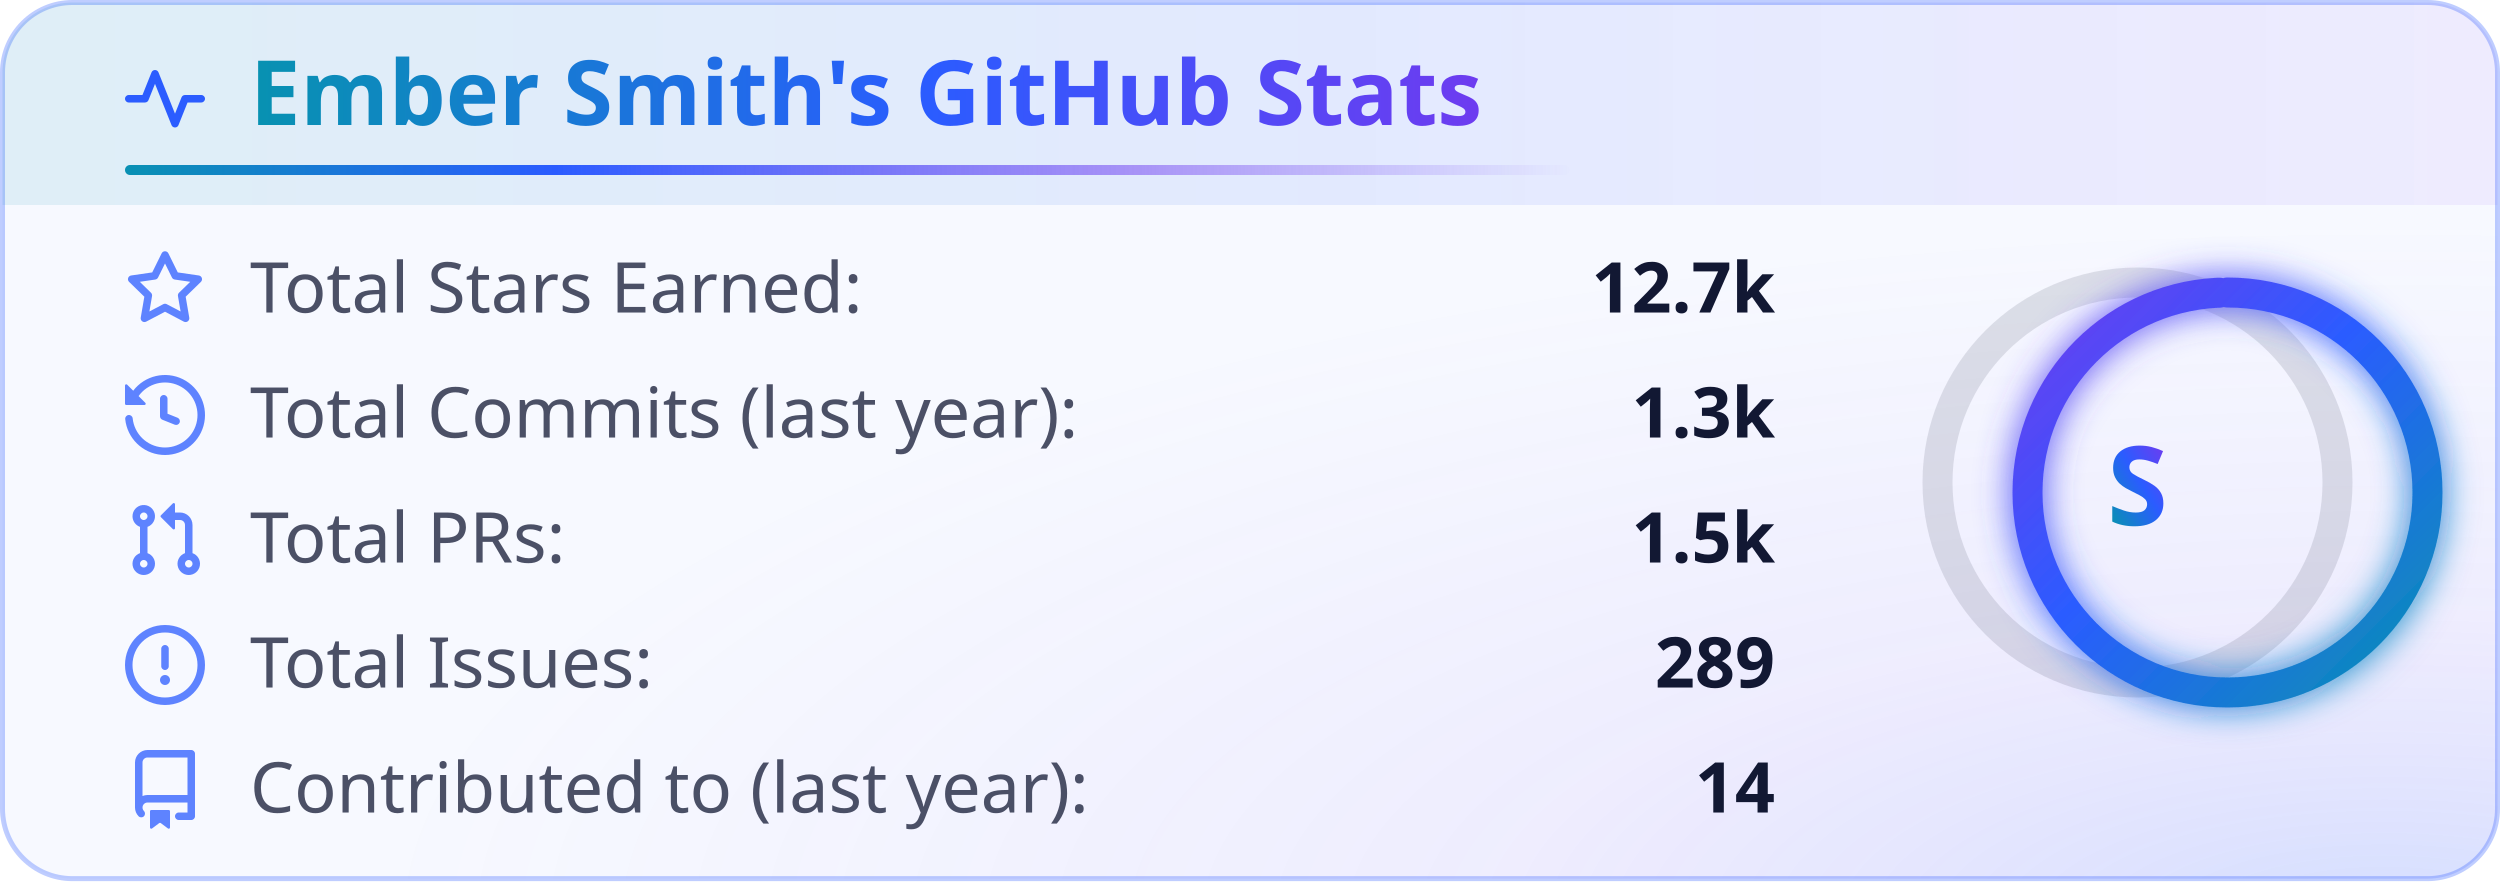
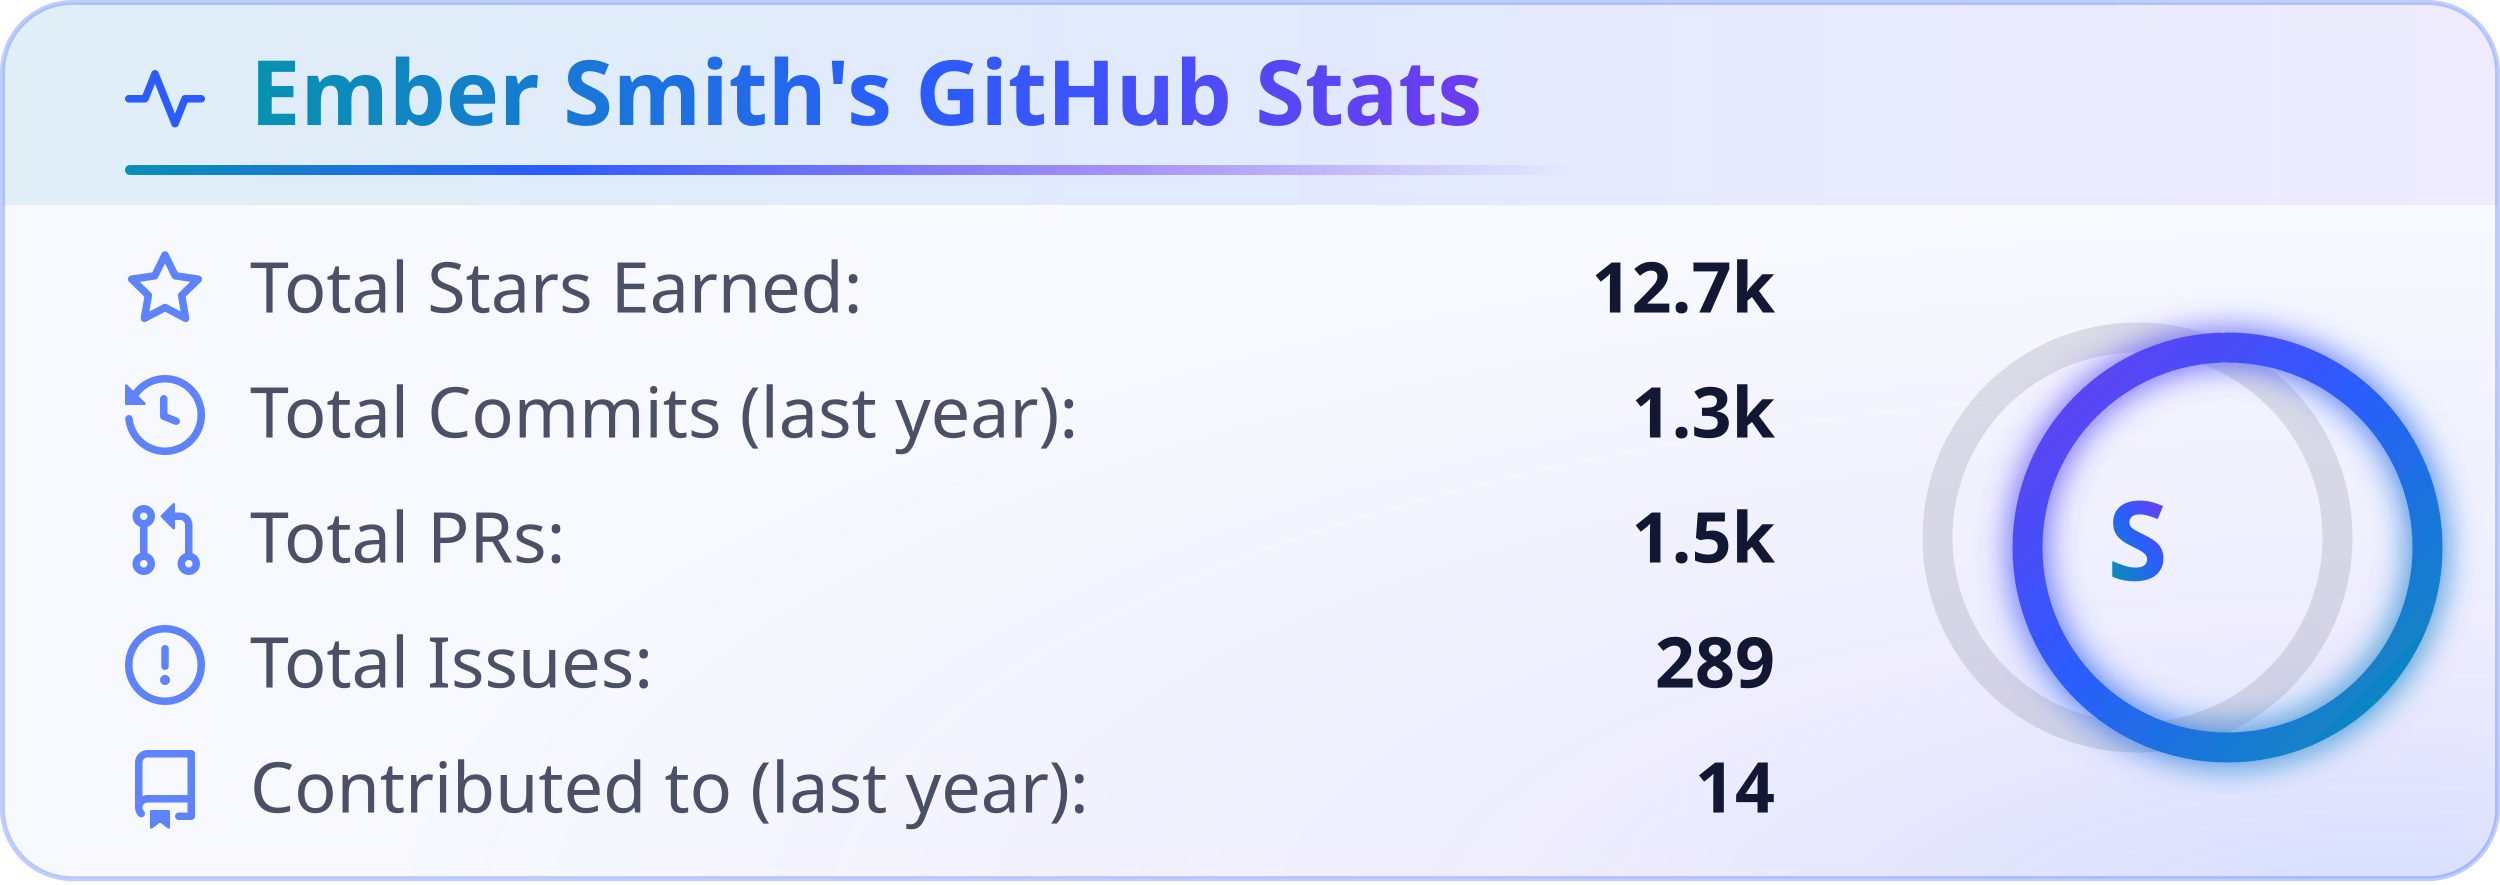
<svg xmlns="http://www.w3.org/2000/svg" width="500" height="177" viewBox="0 0 500 177" fill="none" role="img" aria-labelledby="title-id desc-id">
  <style>
    .header {
      font: 600 18px 'Segoe UI', Ubuntu, "Helvetica Neue", Sans-Serif;
      fill: url(#heat);
      animation: fadeInAnimation 0.8s ease-in-out backwards;
    }
    /* The icon reads against the title rather than with it, so it keeps its own color. */
    .title-icon {
      fill: #2b5cff;
      animation: fadeInAnimation 0.8s ease-in-out backwards;
    }
    .title-accent {
      transform-box: fill-box;
      transform-origin: left center;
      animation: trailAnimation 0.9s cubic-bezier(0.2, 0.7, 0.2, 1) 0.2s backwards;
    }
    @supports(-moz-appearance: auto) {
      /* Selector detects Firefox */
      .header {
        font-size: 15.5px;
      }
    }
    .stat {
      font: 400 14px 'Segoe UI', Ubuntu, "Helvetica Neue", Sans-Serif;
      fill: #121833;
      font-variant-numeric: tabular-nums;
    }
    @supports(-moz-appearance: auto) {
      /* Selector detects Firefox */
      .stat {
        font-size: 12px;
      }
    }
    .stagger {
      animation: fadeInAnimation 0.3s ease-in-out backwards;
    }
    .rank-text {
      font: 700 22px 'Segoe UI', Ubuntu, "Helvetica Neue", Sans-Serif;
      fill: url(#heat-ring);
      transform: translate(-5px, 5px);
      animation: scaleInAnimation 0.3s ease-in-out backwards;
    }
    .rank-percentile-header {
      font-size: 14px;
    }
    .rank-percentile-text {
      font-size: 16px;
    }
    /* Labels recede so that the values read first. */
    .not_bold {
      font-weight: 400;
      opacity: 0.75;
    }
    .bold {
      font-weight: 600;
    }
    .icon {
      fill: #2b5cff;
      opacity: 0.75;
      display: block;
    }
    .rank-circle-rim {
      stroke: #121833;
      fill: none;
      stroke-width: 6;
      opacity: 0.12;
    }
    .rank-circle {
      stroke: url(#heat-ring);
      stroke-dasharray: 251.327;
      fill: none;
      stroke-width: 6;
      stroke-linecap: round;
      opacity: 1;
      transform-origin: -10px 8px;
      transform: rotate(-90deg);
      stroke-dashoffset: 1.612;
      animation: rankAnimation 0.8s backwards ease-in-out;
    }
    @keyframes rankAnimation {
      from {
        stroke-dashoffset: 251.327;
      }
      to {
        stroke-dashoffset: 1.612;
      }
    }
    /* A spark burns out at the top of its rise, so its resting frame is unlit. */
    .spark {
      fill: #0891b2;
      opacity: 0;
      animation: sparkAnimation 3.4s ease-out 3 backwards;
    }
    @keyframes sparkAnimation {
      0% {
        opacity: 0;
        transform: translateY(0);
      }
      15% {
        opacity: 1;
      }
      100% {
        opacity: 0;
        transform: translateY(-56px);
      }
    }
    @media (prefers-color-scheme: dark) {
      .heat-0 {
        stop-color: #7df3ff;
      }
      .heat-1 {
        stop-color: #3d8bff;
      }
      .heat-2 {
        stop-color: #8a5cff;
      }
      .glow-core {
        stop-color: #3d8bff;
        stop-opacity: 0.42;
      }
      .glow-edge {
        stop-color: #8a5cff;
        stop-opacity: 0.147;
      }
      .band-0 {
        stop-color: #7df3ff;
        stop-opacity: 0.16;
      }
      .band-1 {
        stop-color: #3d8bff;
        stop-opacity: 0.16;
      }
      .band-2 {
        stop-color: #8a5cff;
        stop-opacity: 0.112;
      }
      .title-icon {
        fill: #3d8bff;
      }
      .card-bg {
        fill: #0b1020;
        stroke: #3d8bff4d;
      }
      .stat {
        fill: #eef2ff;
      }
      .icon {
        fill: #3d8bff;
      }
      .rank-circle-rim {
        stroke: #eef2ff;
      }
      .spark {
        fill: #7df3ff;
      }
    }
    /* Animations */
    @keyframes scaleInAnimation {
      from {
        transform: translate(-5px, 5px) scale(0);
      }
      to {
        transform: translate(-5px, 5px) scale(1);
      }
    }
    @keyframes fadeInAnimation {
      from {
        opacity: 0;
      }
      to {
        opacity: 1;
      }
    }
    @keyframes trailAnimation {
      from {
        transform: scaleX(0);
      }
    }
    @media (prefers-reduced-motion: reduce) {
      * {
        animation-duration: 0s !important;
        animation-delay: 0s !important;
      }
    }
  </style>
  <defs>
    <linearGradient id="heat" x1="0" y1="0" x2="1" y2="0">
      <stop offset="0" class="heat-0" stop-color="#0891b2" />
      <stop offset="0.55" class="heat-1" stop-color="#2b5cff" />
      <stop offset="1" class="heat-2" stop-color="#6d3cf0" />
    </linearGradient>
    <linearGradient id="heat-ring" x1="0" y1="1" x2="1" y2="0">
      <stop offset="0" class="heat-0" stop-color="#0891b2" />
      <stop offset="0.55" class="heat-1" stop-color="#2b5cff" />
      <stop offset="1" class="heat-2" stop-color="#6d3cf0" />
    </linearGradient>
    <linearGradient id="heat-trail" x1="0" y1="0" x2="1" y2="0">
      <stop offset="0" class="heat-0" stop-color="#0891b2" />
      <stop offset="0.3" class="heat-1" stop-color="#2b5cff" />
      <stop offset="0.7" class="heat-2" stop-color="#6d3cf0" stop-opacity="0.5" />
      <stop offset="1" class="heat-2" stop-color="#6d3cf0" stop-opacity="0" />
    </linearGradient>
    <linearGradient id="heat-band" x1="0" y1="0" x2="1" y2="0">
      <stop offset="0" class="band-0" stop-color="#0891b2" stop-opacity="0.1" />
      <stop offset="0.55" class="band-1" stop-color="#2b5cff" stop-opacity="0.1" />
      <stop offset="1" class="band-2" stop-color="#6d3cf0" stop-opacity="0.07" />
    </linearGradient>
    <radialGradient id="heat-glow" cx="0.95" cy="1.05" r="0.8">
      <stop offset="0" class="glow-core" stop-color="#2b5cff" stop-opacity="0.17" />
      <stop offset="0.45" class="glow-edge" stop-color="#6d3cf0" stop-opacity="0.06" />
      <stop offset="1" class="heat-2" stop-color="#6d3cf0" stop-opacity="0" />
    </radialGradient>
    <filter id="heat-bloom" x="-50%" y="-50%" width="200%" height="200%">
      <feGaussianBlur stdDeviation="3.5" result="bloom" />
      <feMerge>
        <feMergeNode in="bloom" />
        <feMergeNode in="SourceGraphic" />
      </feMerge>
    </filter>
  </defs>
  <rect data-testid="card-bg" class="card-bg" x="0.5" y="0.5" rx="14" height="99%" width="499" stroke="#2b5cff4d" fill="#f7f9ff" stroke-opacity="1" />
  <rect data-testid="card-glow" x="0.5" y="0.5" rx="14" height="99%" width="499" fill="url(#heat-glow)" />
  <path data-testid="title-band" d="M0.5 14.5a14 14 0 0 1 14 -14h471a14 14 0 0 1 14 14v26.5h-499z" fill="url(#heat-band)" />
  <g data-testid="card-title" transform="translate(25, 25)">
    <g>
      <svg class="title-icon" x="0" y="-13" viewBox="0 0 16 16" version="1.1" width="16" height="16">
        <path d="M6 2c.306 0 .582.187.696.471L10 10.731l1.304-3.26A.751.751 0 0 1 12 7h3.25a.75.75 0 0 1 0 1.5h-2.742l-1.812 4.529a.751.751 0 0 1-1.392 0L6 4.769l-1.304 3.26A.751.751 0 0 1 4 8.5H.75a.75.75 0 0 1 0-1.5h2.742l1.812-4.529A.751.751 0 0 1 6 2Z" />
      </svg>
    </g>
    <g transform="translate(25, 0)">
      <text x="0" y="0" class="header" data-testid="header">Ember Smith's GitHub Stats</text>
    </g>
    <rect data-testid="title-accent" class="title-accent" x="0" y="8" width="288.9" height="2" rx="1" fill="url(#heat-trail)" />
  </g>
  <g data-testid="main-card-body" transform="translate(0, 50)">
-     <g data-testid="rank-circle" transform="translate(437.5, 38.5)">
+     <g data-testid="rank-circle" transform="translate(437.5, 49.5)">
      <circle class="rank-circle-rim" cx="-10" cy="8" r="40" />
      <circle class="rank-circle" cx="-10" cy="8" r="40" filter="url(#heat-bloom)" />
      <g class="rank-text">
        <text x="-5" alignment-baseline="central" dominant-baseline="central" text-anchor="middle" y="3" data-testid="level-rank-icon">S</text>
      </g>
      <circle class="spark" cx="-36" cy="42" r="1.7" style="animation-delay: 0s" />
      <circle class="spark" cx="-20" cy="48" r="1.7" style="animation-delay: 1.1s" />
      <circle class="spark" cx="-6" cy="44" r="1.7" style="animation-delay: 2.2s" />
      <circle class="spark" cx="8" cy="50" r="1.7" style="animation-delay: 0.6s" />
      <circle class="spark" cx="20" cy="40" r="1.7" style="animation-delay: 1.7s" />
    </g>
    <svg x="0" y="0">
      <g>
        <g class="stagger" style="animation-delay: 120ms" transform="translate(25, 0)">
          <svg data-testid="icon" class="icon" viewBox="0 0 16 16" version="1.1" width="16" height="16">
            <path fill-rule="evenodd" d="M8 .25a.75.75 0 01.673.418l1.882 3.815 4.21.612a.75.75 0 01.416 1.279l-3.046 2.97.719 4.192a.75.75 0 01-1.088.791L8 12.347l-3.766 1.98a.75.75 0 01-1.088-.79l.72-4.194L.818 6.374a.75.75 0 01.416-1.28l4.21-.611L7.327.668A.75.75 0 018 .25zm0 2.445L6.615 5.5a.75.75 0 01-.564.41l-3.097.45 2.24 2.184a.75.75 0 01.216.664l-.528 3.084 2.769-1.456a.75.75 0 01.698 0l2.77 1.456-.53-3.084a.75.75 0 01.216-.664l2.24-2.183-3.096-.45a.75.75 0 01-.564-.41L8 2.694v.001z" />
          </svg>
          <text class="stat not_bold" x="25" y="12.5">Total Stars Earned:</text>
          <text class="stat bold" x="330" text-anchor="end" y="12.5" data-testid="stars">12.7k</text>
        </g>
      </g>
      <g transform="translate(0, 25)">
        <g class="stagger" style="animation-delay: 160ms" transform="translate(25, 0)">
          <svg data-testid="icon" class="icon" viewBox="0 0 16 16" version="1.1" width="16" height="16">
            <path fill-rule="evenodd" d="M1.643 3.143L.427 1.927A.25.25 0 000 2.104V5.75c0 .138.112.25.25.25h3.646a.25.25 0 00.177-.427L2.715 4.215a6.5 6.5 0 11-1.18 4.458.75.75 0 10-1.493.154 8.001 8.001 0 101.6-5.684zM7.75 4a.75.75 0 01.75.75v2.992l2.028.812a.75.75 0 01-.557 1.392l-2.5-1A.75.75 0 017 8.25v-3.5A.75.75 0 017.75 4z" />
          </svg>
          <text class="stat not_bold" x="25" y="12.5">Total Commits (last year):</text>
          <text class="stat bold" x="330" text-anchor="end" y="12.5" data-testid="commits">1.3k</text>
        </g>
      </g>
      <g transform="translate(0, 50)">
        <g class="stagger" style="animation-delay: 200ms" transform="translate(25, 0)">
          <svg data-testid="icon" class="icon" viewBox="0 0 16 16" version="1.1" width="16" height="16">
            <path fill-rule="evenodd" d="M7.177 3.073L9.573.677A.25.25 0 0110 .854v4.792a.25.25 0 01-.427.177L7.177 3.427a.25.25 0 010-.354zM3.75 2.5a.75.75 0 100 1.5.75.75 0 000-1.5zm-2.25.75a2.25 2.25 0 113 2.122v5.256a2.251 2.251 0 11-1.5 0V5.372A2.25 2.25 0 011.5 3.25zM11 2.5h-1V4h1a1 1 0 011 1v5.628a2.251 2.251 0 101.5 0V5A2.5 2.5 0 0011 2.5zm1 10.25a.75.75 0 111.5 0 .75.75 0 01-1.5 0zM3.75 12a.75.75 0 100 1.5.75.75 0 000-1.5z" />
          </svg>
          <text class="stat not_bold" x="25" y="12.5">Total PRs:</text>
          <text class="stat bold" x="330" text-anchor="end" y="12.5" data-testid="prs">1.5k</text>
        </g>
      </g>
      <g transform="translate(0, 75)">
        <g class="stagger" style="animation-delay: 240ms" transform="translate(25, 0)">
          <svg data-testid="icon" class="icon" viewBox="0 0 16 16" version="1.1" width="16" height="16">
            <path fill-rule="evenodd" d="M8 1.5a6.5 6.5 0 100 13 6.5 6.5 0 000-13zM0 8a8 8 0 1116 0A8 8 0 010 8zm9 3a1 1 0 11-2 0 1 1 0 012 0zm-.25-6.25a.75.75 0 00-1.5 0v3.5a.75.75 0 001.5 0v-3.5z" />
          </svg>
          <text class="stat not_bold" x="25" y="12.5">Total Issues:</text>
          <text class="stat bold" x="330" text-anchor="end" y="12.5" data-testid="issues">289</text>
        </g>
      </g>
      <g transform="translate(0, 100)">
        <g class="stagger" style="animation-delay: 280ms" transform="translate(25, 0)">
          <svg data-testid="icon" class="icon" viewBox="0 0 16 16" version="1.1" width="16" height="16">
            <path fill-rule="evenodd" d="M2 2.5A2.5 2.5 0 014.5 0h8.75a.75.75 0 01.75.75v12.5a.75.75 0 01-.75.75h-2.5a.75.75 0 110-1.5h1.75v-2h-8a1 1 0 00-.714 1.7.75.75 0 01-1.072 1.05A2.495 2.495 0 012 11.5v-9zm10.5-1V9h-8c-.356 0-.694.074-1 .208V2.5a1 1 0 011-1h8zM5 12.25v3.25a.25.25 0 00.4.2l1.45-1.087a.25.25 0 01.3 0L8.6 15.7a.25.25 0 00.4-.2v-3.25a.25.25 0 00-.25-.25h-3.5a.25.25 0 00-.25.25z" />
          </svg>
          <text class="stat not_bold" x="25" y="12.5">Contributed to (last year):</text>
          <text class="stat bold" x="330" text-anchor="end" y="12.5" data-testid="contributed_to">14</text>
        </g>
      </g>
    </svg>
  </g>
</svg>
